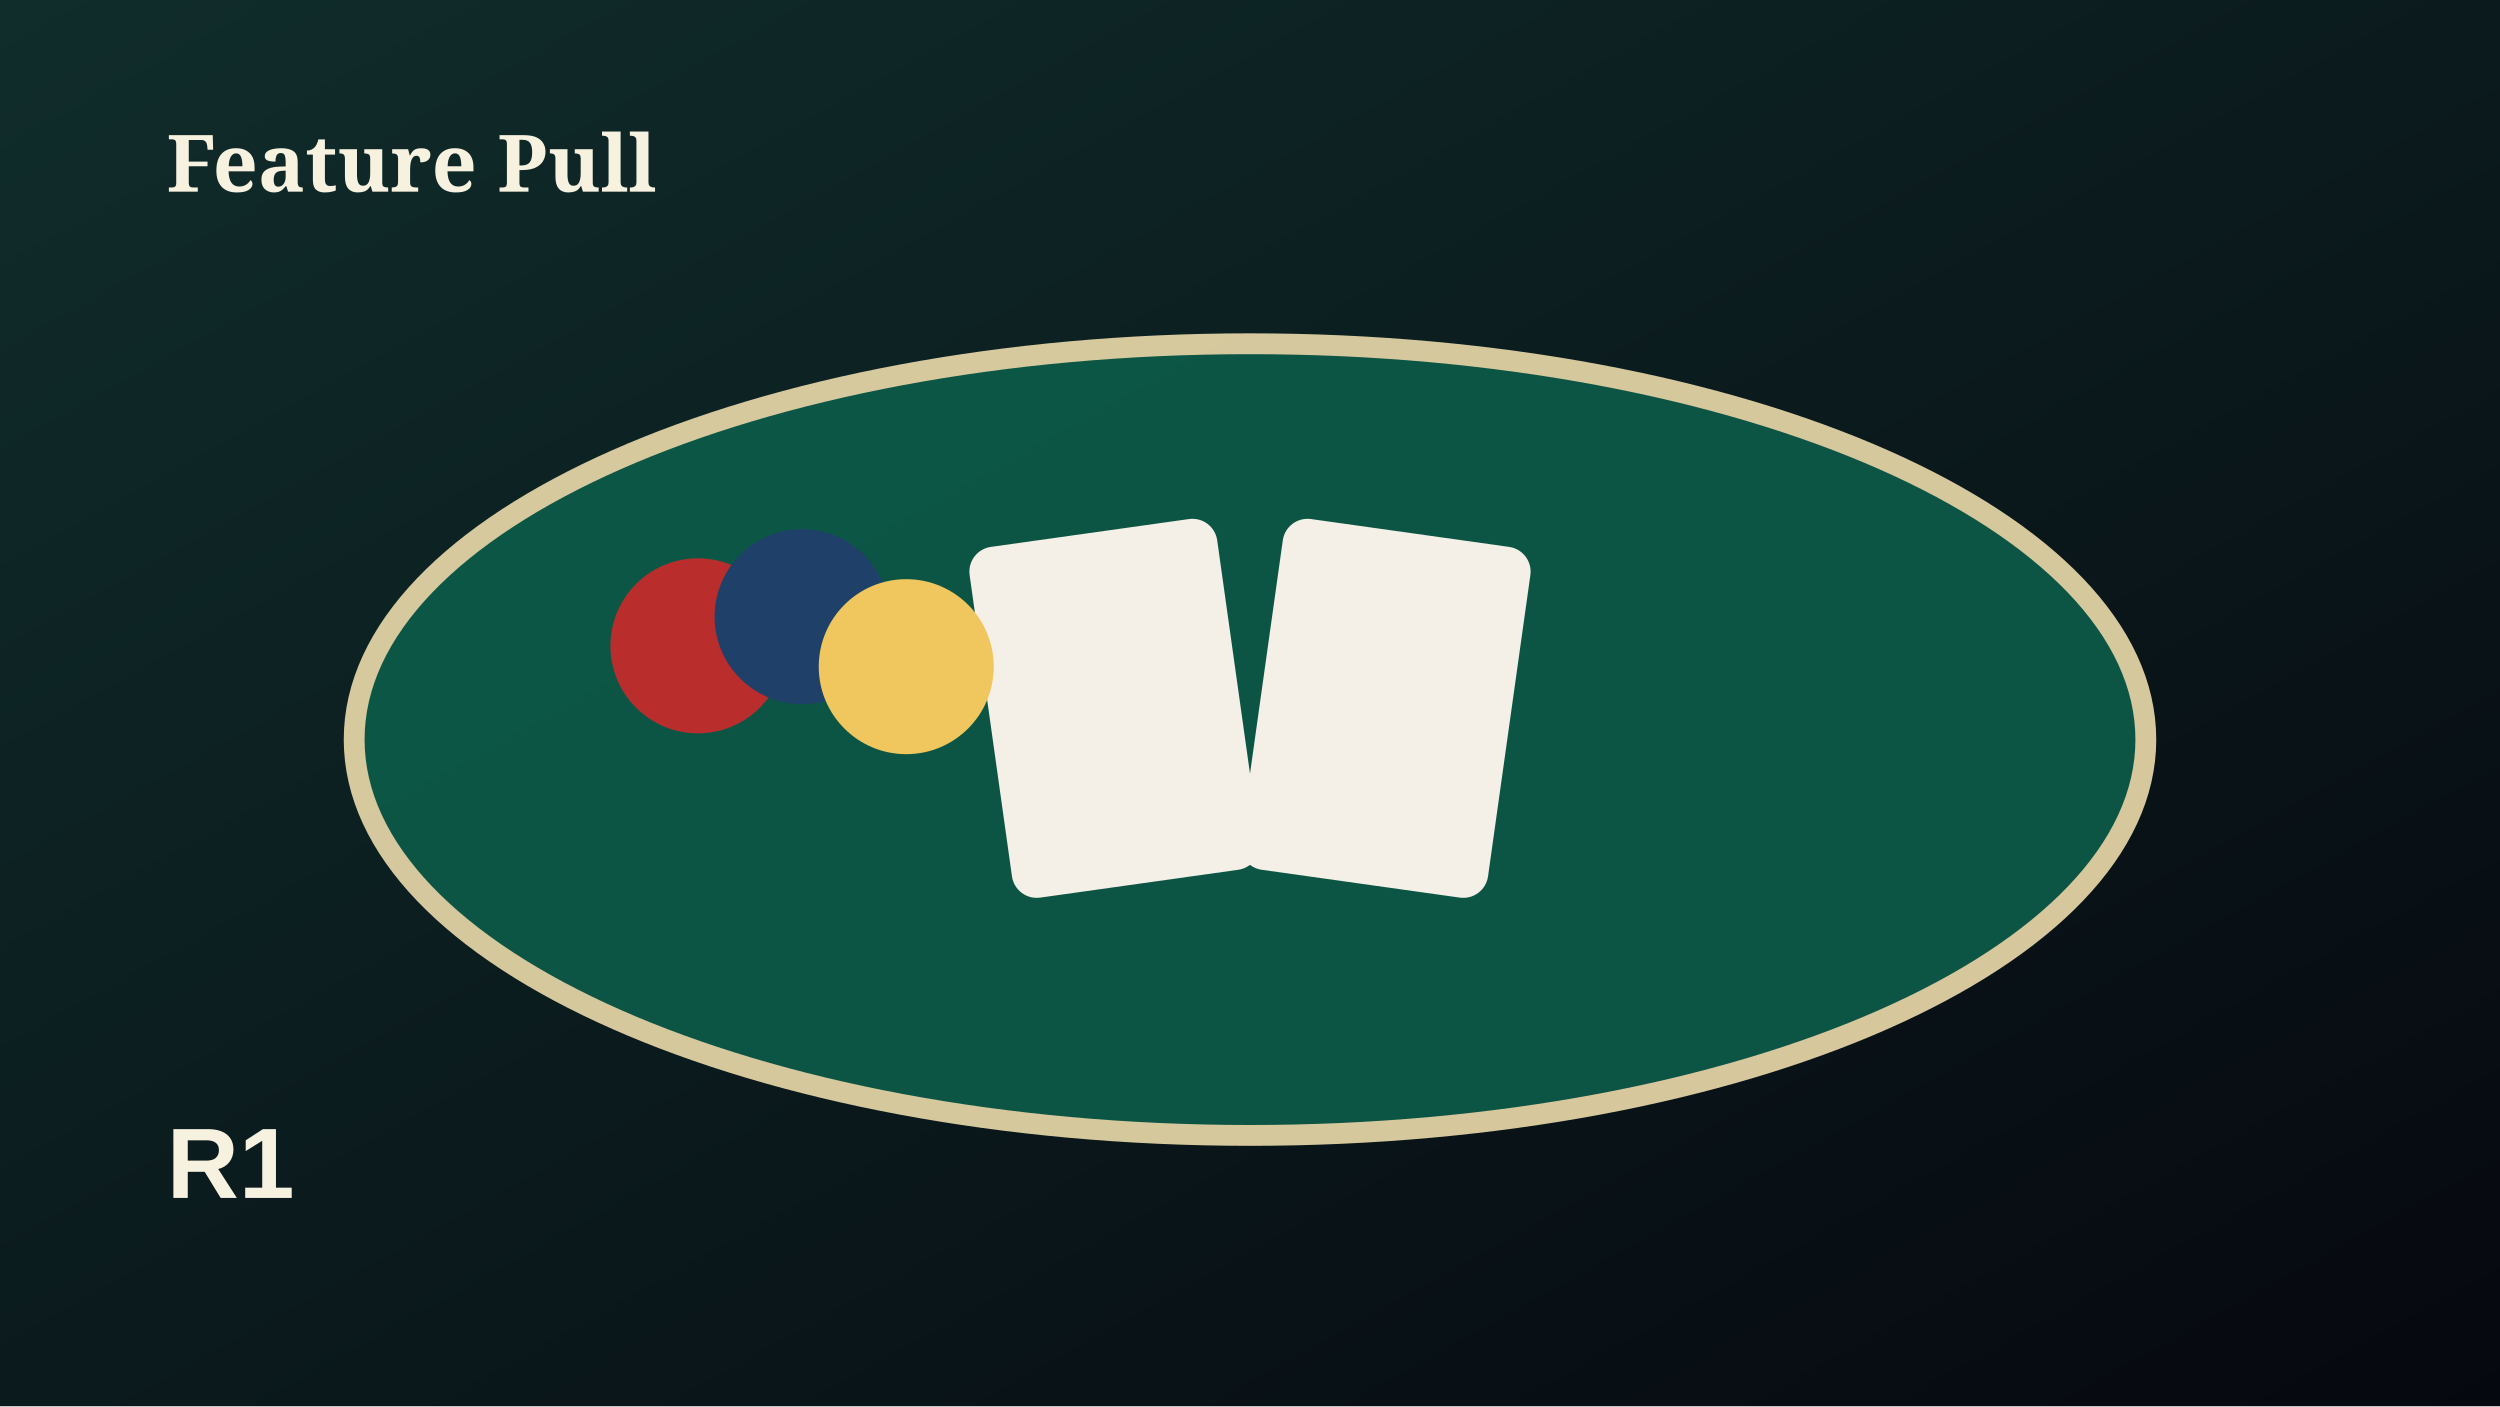
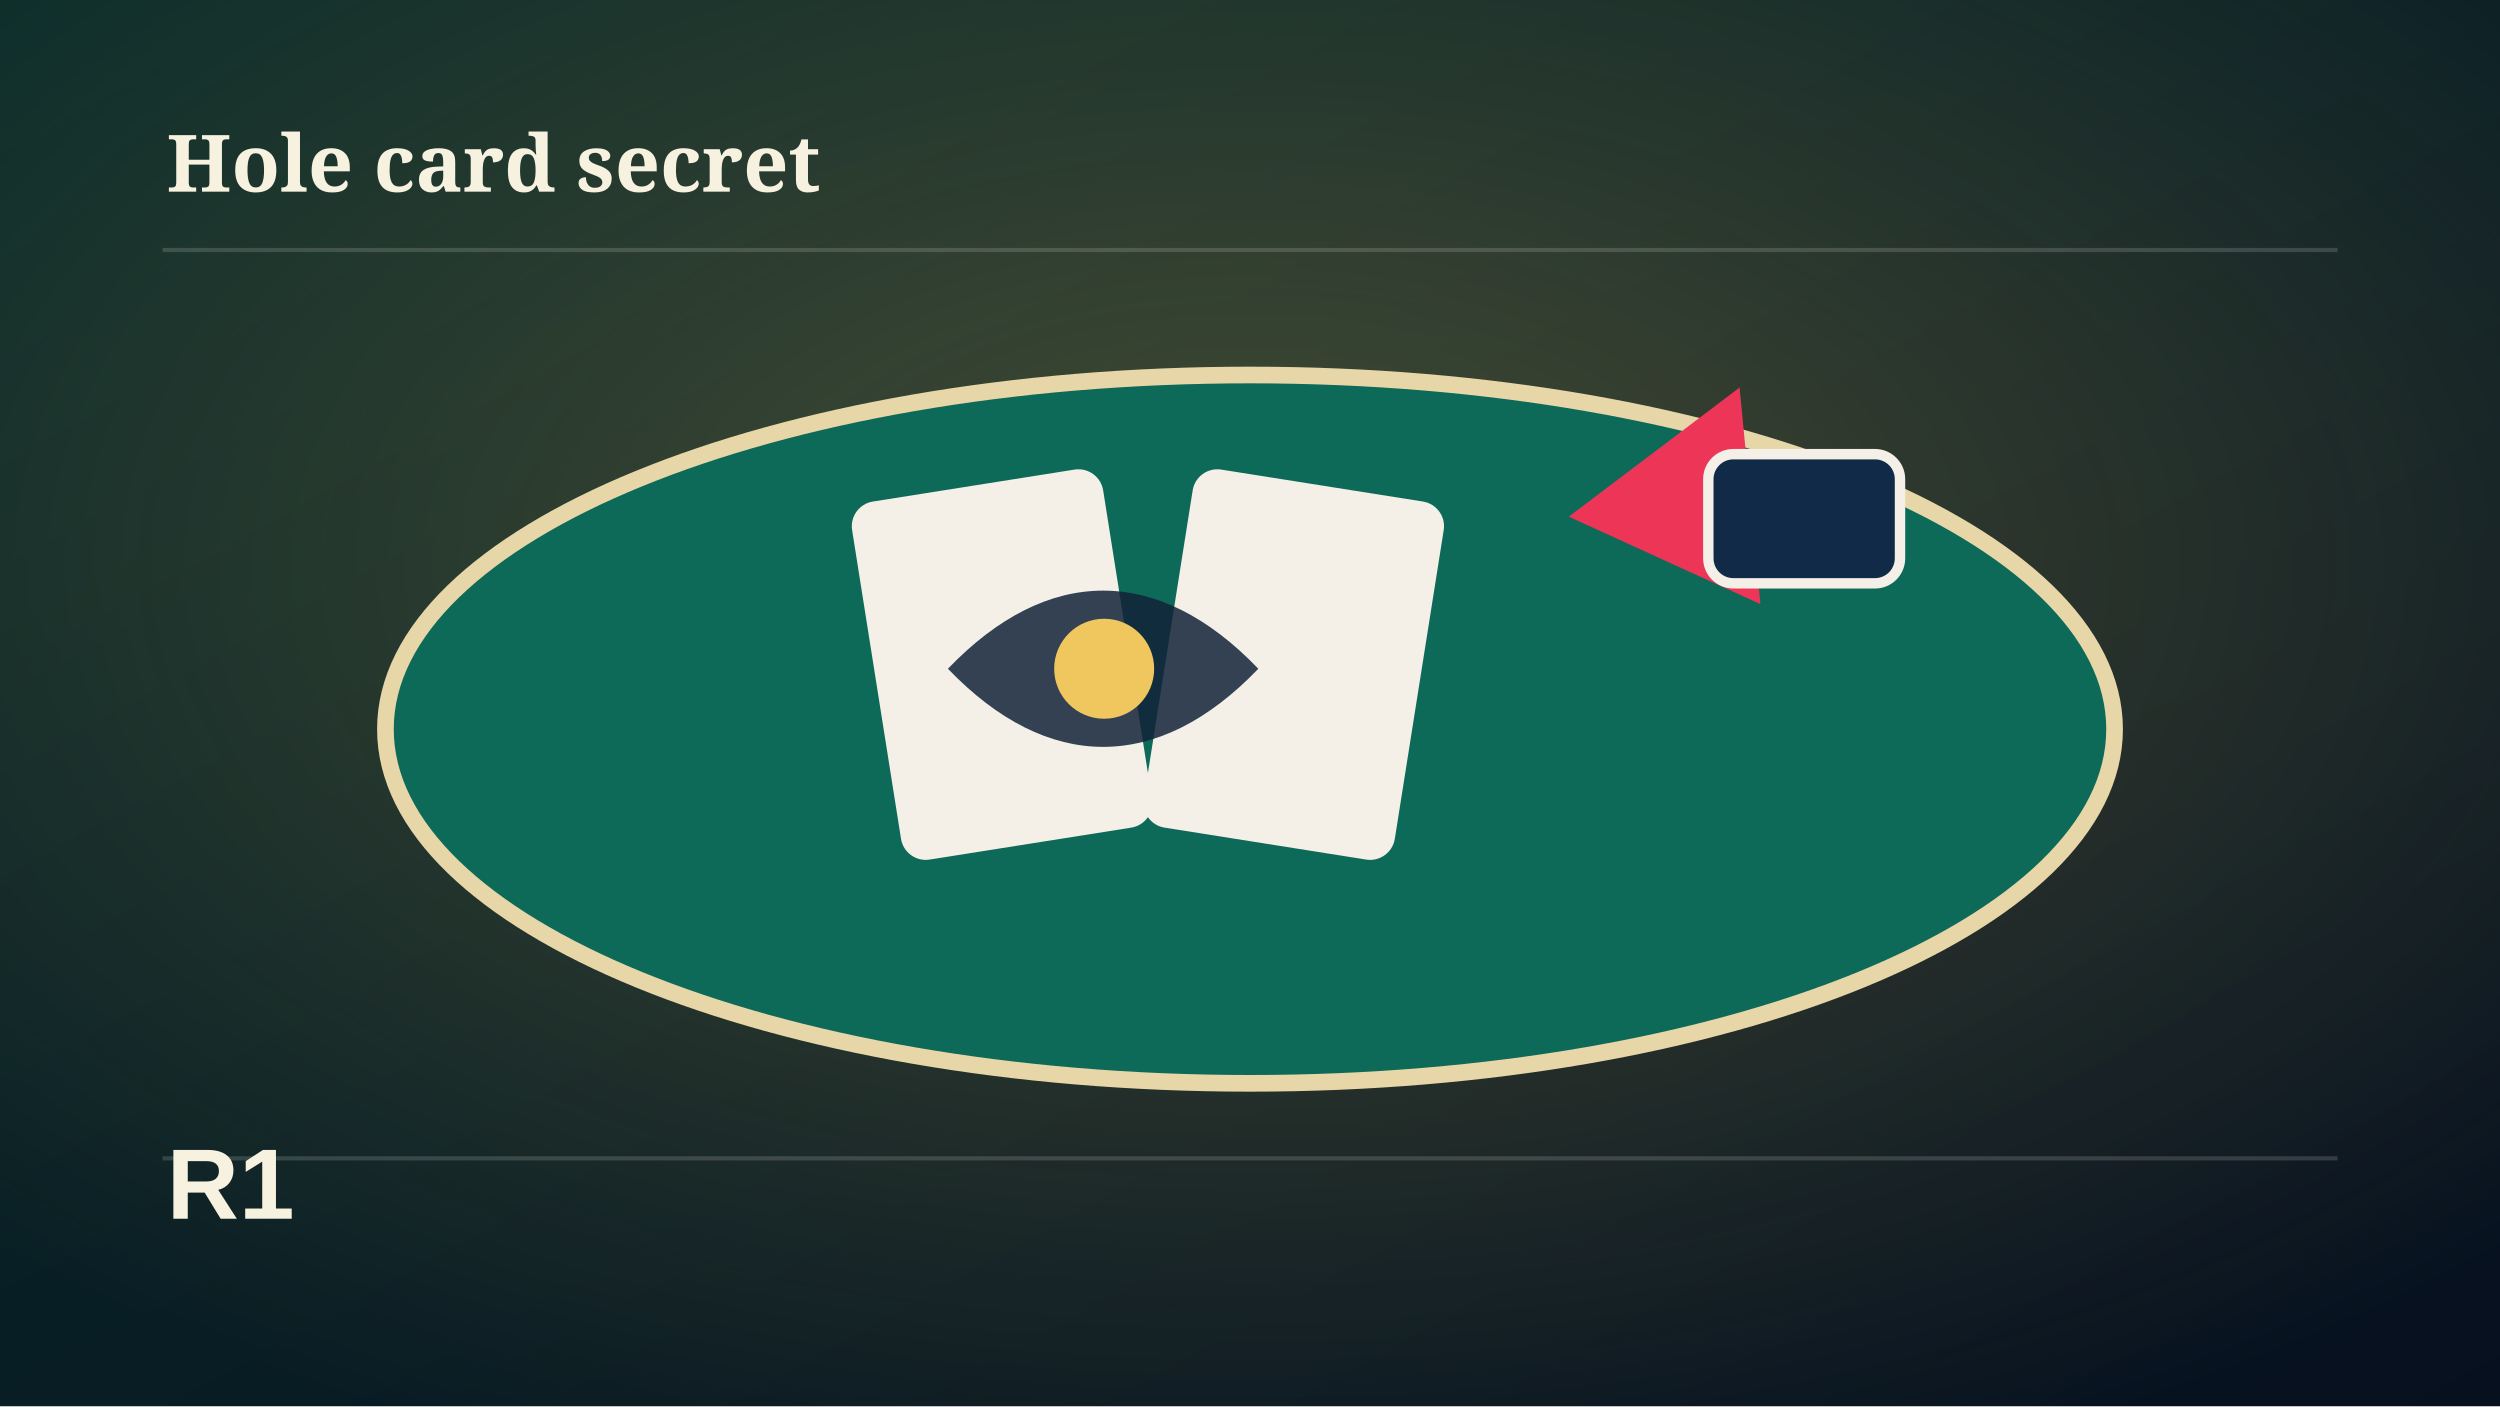
<svg xmlns="http://www.w3.org/2000/svg" width="1200" height="675" viewBox="0 0 1200 675" role="img" aria-labelledby="title desc">
  <defs>
-     <linearGradient id="g" x1="0" x2="1" y1="0" y2="1">
-       <stop offset="0" stop-color="#102d2b" />
-       <stop offset="1" stop-color="#06080f" />
+     <linearGradient id="bg" x1="0" x2="1" y1="0" y2="1">
+       <stop offset="0" stop-color="#092b2a" />
+       <stop offset="1" stop-color="#07101f" />
    </linearGradient>
+     <radialGradient id="glow" cx="50%" cy="40%" r="70%">
+       <stop offset="0" stop-color="#f0c75e" stop-opacity=".26" />
+       <stop offset="1" stop-color="#f0c75e" stop-opacity="0" />
+     </radialGradient>
  </defs>
-   <rect width="1200" height="675" fill="url(#g)" />
-   <ellipse cx="600" cy="355" rx="430" ry="190" fill="#0c5a48" stroke="#e7d7a8" stroke-width="10" opacity=".92" />
-   <rect x="475" y="255" width="120" height="170" rx="12" fill="#f4f0e8" transform="rotate(-8 535 340)" />
-   <rect x="605" y="255" width="120" height="170" rx="12" fill="#f4f0e8" transform="rotate(8 665 340)" />
-   <circle cx="335" cy="310" r="42" fill="#ba2d2d" />
-   <circle cx="385" cy="296" r="42" fill="#1f4068" />
-   <circle cx="435" cy="320" r="42" fill="#f0c75e" />
-   <text x="80" y="92" fill="#f7f1df" font-family="Georgia, serif" font-size="38" font-weight="700">Feature Pull</text>
-   <text x="80" y="575" fill="#f7f1df" font-family="Arial, sans-serif" font-size="48" font-weight="700">R1</text>
+   <rect width="1200" height="675" fill="url(#bg)" />
+   <rect width="1200" height="675" fill="url(#glow)" />
+   <path d="M78 120h1044M78 556h1044" stroke="#f4f0e8" stroke-opacity=".16" stroke-width="2" />
+   <g aria-hidden="true">
+     <ellipse cx="600" cy="350" rx="415" ry="170" fill="#0d6958" stroke="#e7d7a8" stroke-width="8" />
+     <rect x="420" y="232" width="122" height="174" rx="12" fill="#f4f0e8" transform="rotate(-9 481 319)" />
+     <rect x="560" y="232" width="122" height="174" rx="12" fill="#f4f0e8" transform="rotate(9 621 319)" />
+     <path d="M455 321c48-50 101-50 149 0c-48 50-101 50-149 0Z" fill="#122238" opacity=".85" />
+     <circle cx="530" cy="321" r="24" fill="#f0c75e" />
+     <path d="M753 248l82-62l10 104Z" fill="#ec3557" />
+     <rect x="820" y="218" width="92" height="62" rx="12" fill="#102a48" stroke="#f4f0e8" stroke-width="5" />
+   </g>
+   <text x="80" y="92" fill="#f7f1df" font-family="Georgia, serif" font-size="38" font-weight="700">Hole card secret</text>
+   <text x="80" y="585" fill="#f7f1df" font-family="Arial, sans-serif" font-size="48" font-weight="900">R1</text>
</svg>
